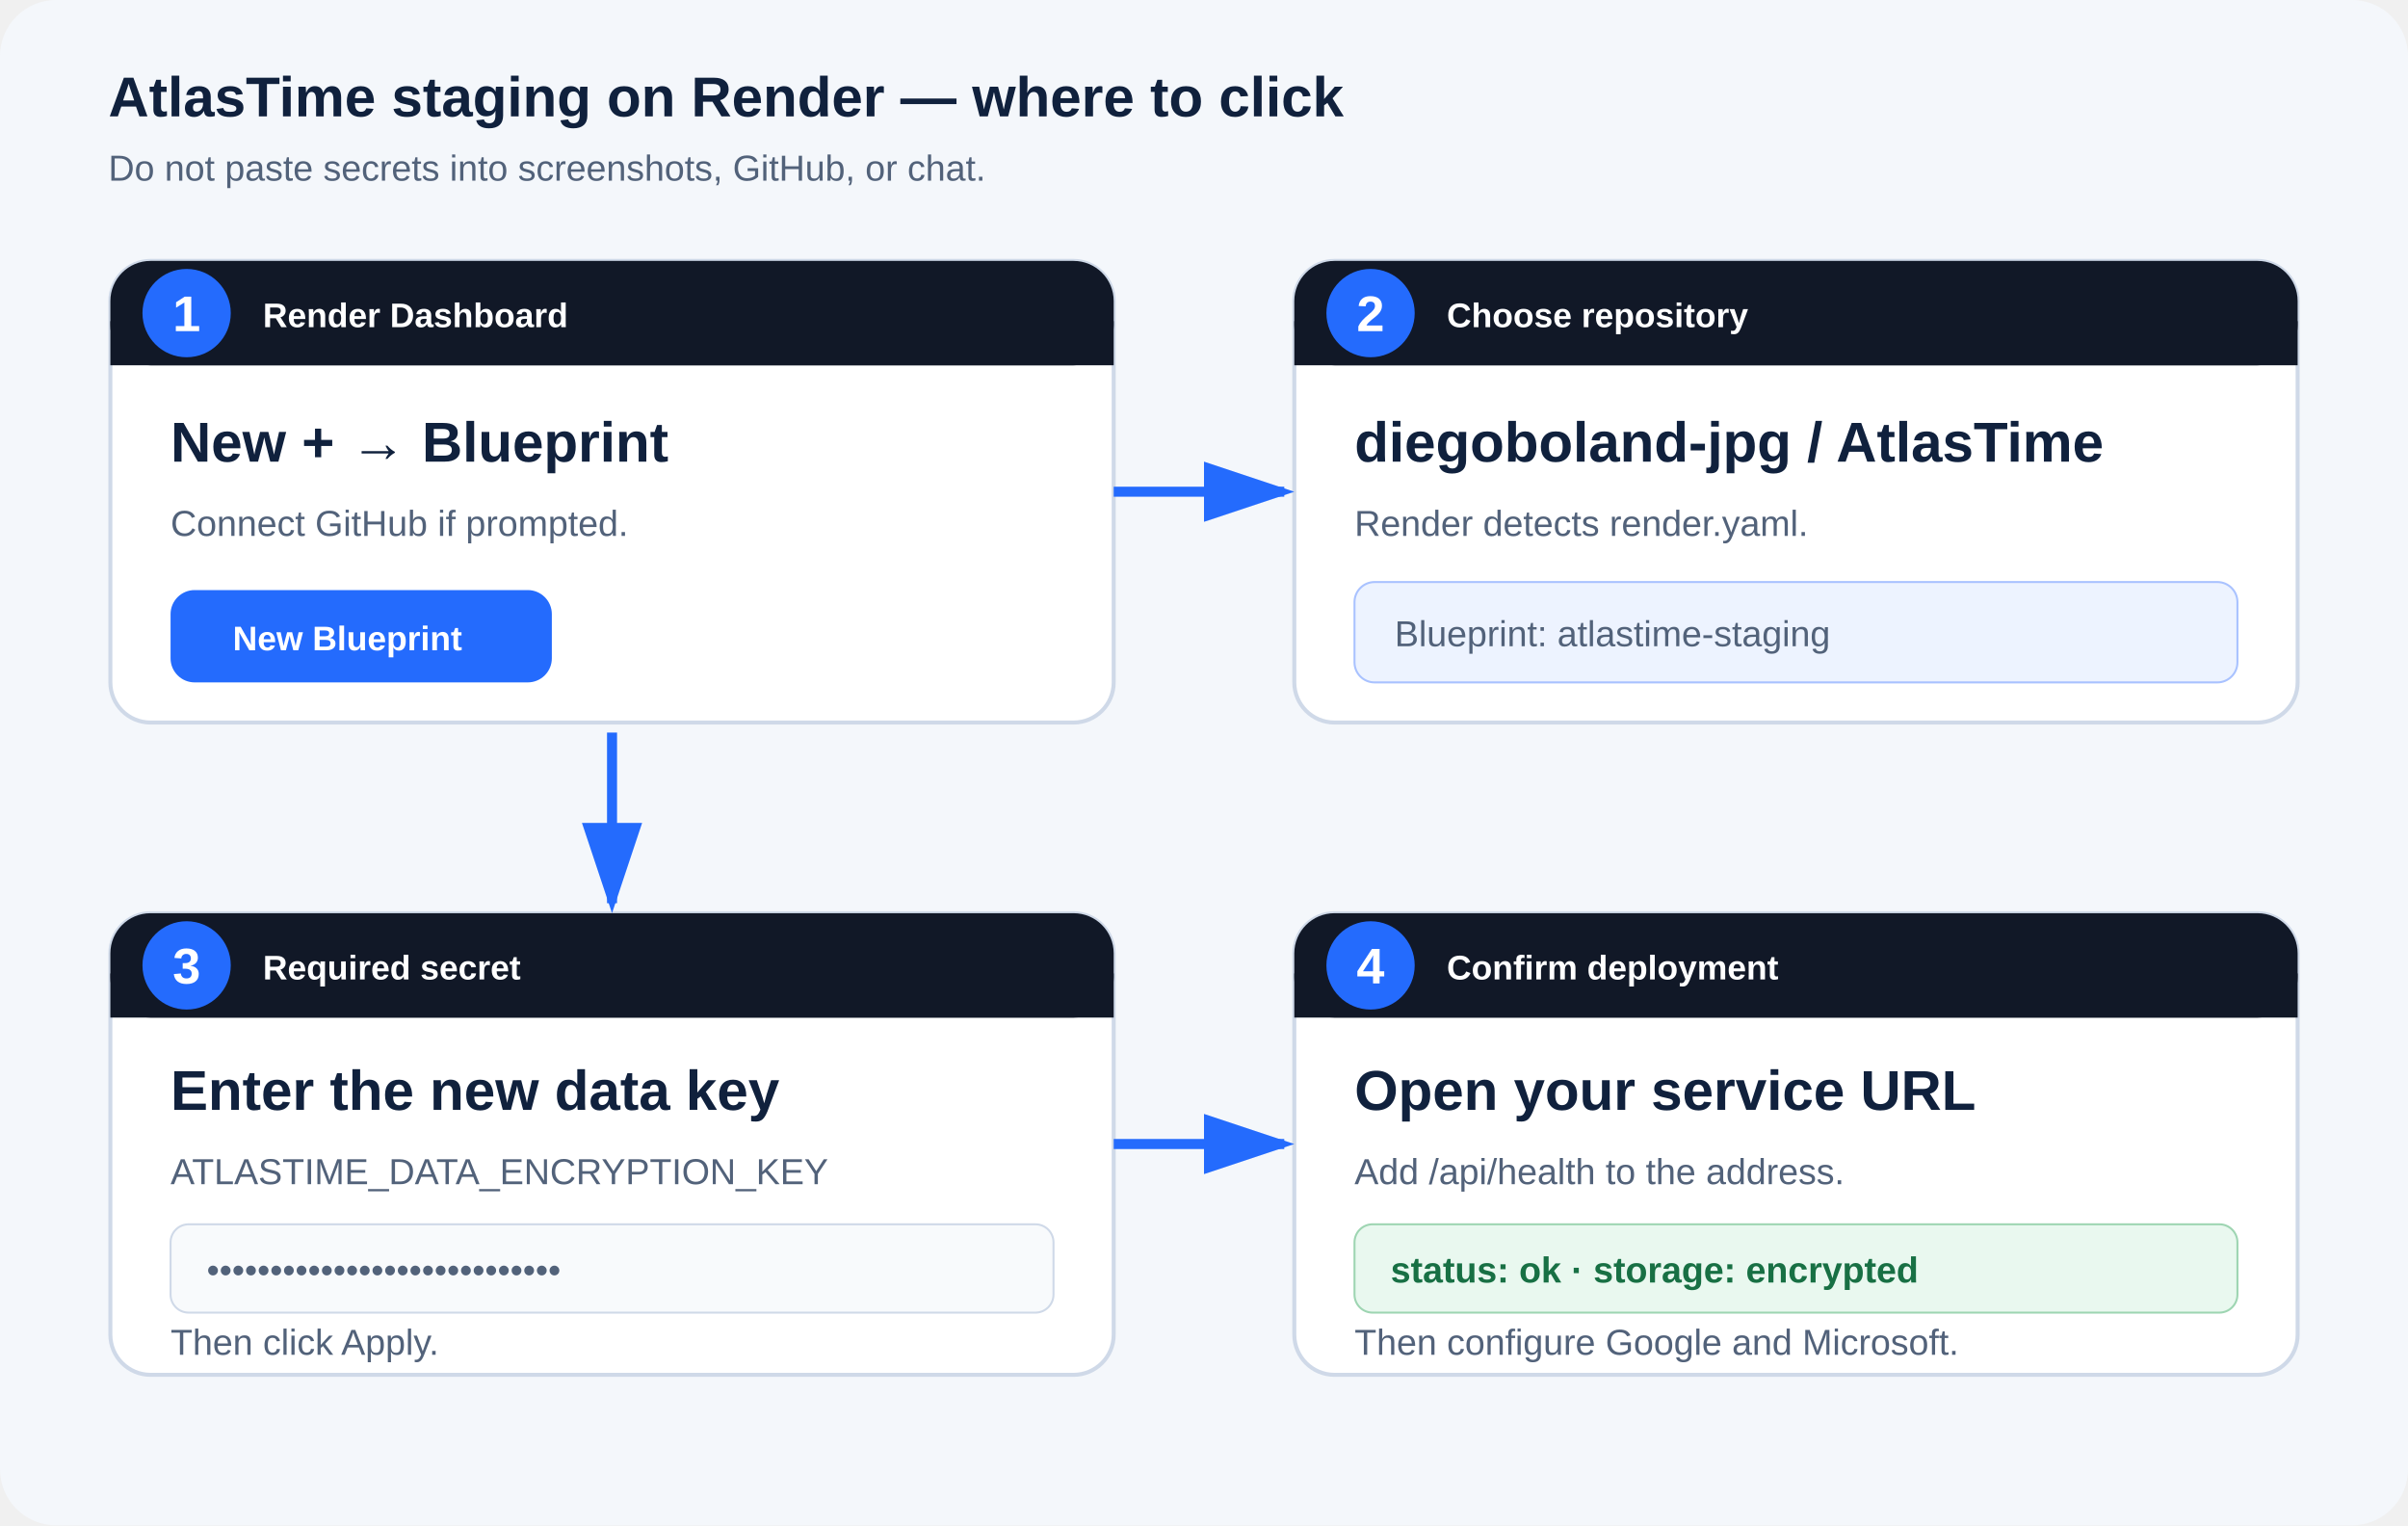
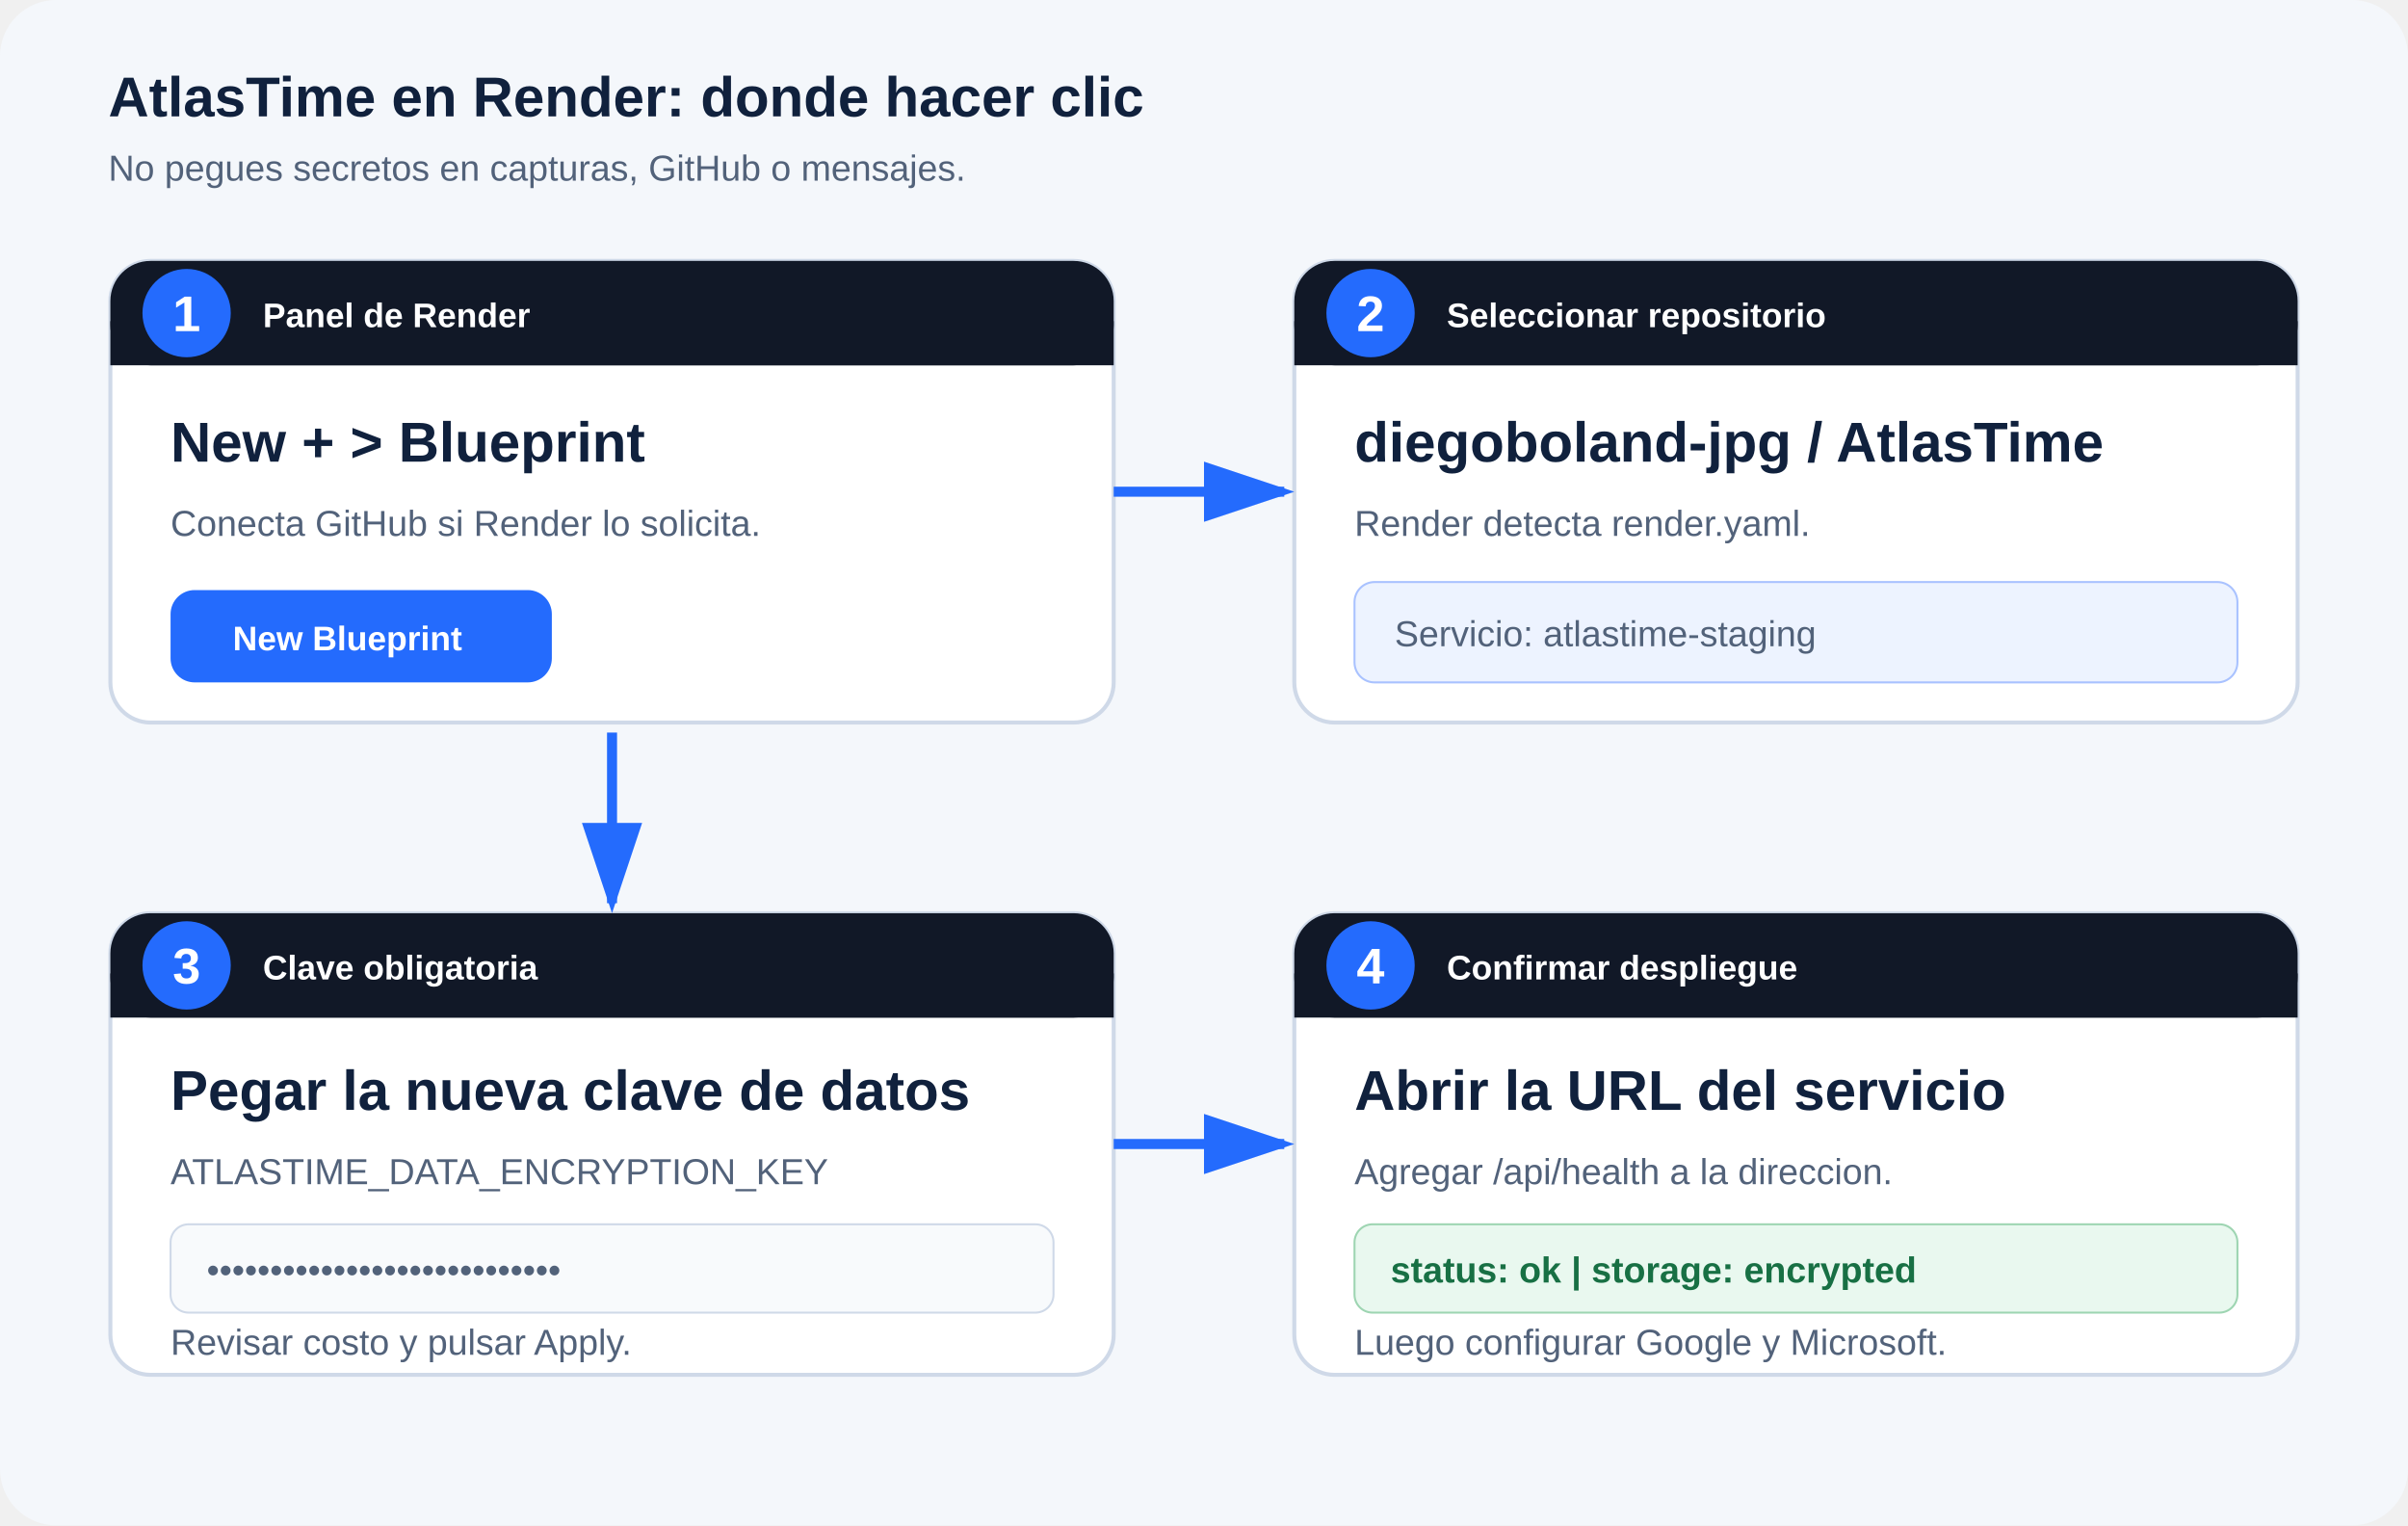
<svg xmlns="http://www.w3.org/2000/svg" width="1200" height="760" viewBox="0 0 1200 760" role="img" aria-labelledby="title desc">
  <defs>
    <style>
      .bg{fill:#f4f7fb}.card{fill:#fff;stroke:#cfd9e8;stroke-width:2}.top{fill:#111827}.title{font:700 28px Arial,sans-serif;fill:#10213d}.body{font:18px Arial,sans-serif;fill:#52627a}.label{font:700 17px Arial,sans-serif;fill:#fff}.button{fill:#246bfd}.number{fill:#246bfd}.num{font:700 25px Arial,sans-serif;fill:#fff;text-anchor:middle}.arrow{stroke:#246bfd;stroke-width:5;fill:none;marker-end:url(#head)}
    </style>
    <marker id="head" markerWidth="10" markerHeight="10" refX="8" refY="3" orient="auto">
      <path d="M0,0 L0,6 L9,3 z" fill="#246bfd" />
    </marker>
  </defs>
  <rect class="bg" width="1200" height="760" rx="28" />
-   <text x="54" y="58" class="title">AtlasTime staging on Render — where to click</text>
-   <text x="54" y="90" class="body">Do not paste secrets into screenshots, GitHub, or chat.</text>
+   <text x="54" y="58" class="title">AtlasTime en Render: donde hacer clic</text>
+   <text x="54" y="90" class="body">No pegues secretos en capturas, GitHub o mensajes.</text>
  <g transform="translate(55 130)">
    <rect class="card" width="500" height="230" rx="20" />
    <rect class="top" width="500" height="52" rx="20" />
    <rect class="top" y="30" width="500" height="22" />
    <circle class="number" cx="38" cy="26" r="22" />
    <text class="num" x="38" y="35">1</text>
-     <text class="label" x="76" y="33">Render Dashboard</text>
-     <text class="title" x="30" y="100">New + → Blueprint</text>
-     <text class="body" x="30" y="137">Connect GitHub if prompted.</text>
+     <text class="label" x="76" y="33">Panel de Render</text>
+     <text class="title" x="30" y="100">New +  &gt;  Blueprint</text>
+     <text class="body" x="30" y="137">Conecta GitHub si Render lo solicita.</text>
    <rect class="button" x="30" y="164" width="190" height="46" rx="12" />
    <text class="label" x="61" y="194">New Blueprint</text>
  </g>
  <g transform="translate(645 130)">
    <rect class="card" width="500" height="230" rx="20" />
    <rect class="top" width="500" height="52" rx="20" />
    <rect class="top" y="30" width="500" height="22" />
    <circle class="number" cx="38" cy="26" r="22" />
    <text class="num" x="38" y="35">2</text>
-     <text class="label" x="76" y="33">Choose repository</text>
+     <text class="label" x="76" y="33">Seleccionar repositorio</text>
    <text class="title" x="30" y="100">diegoboland-jpg / AtlasTime</text>
-     <text class="body" x="30" y="137">Render detects render.yaml.</text>
+     <text class="body" x="30" y="137">Render detecta render.yaml.</text>
    <rect x="30" y="160" width="440" height="50" rx="10" fill="#edf3ff" stroke="#a9c2ff" />
-     <text class="body" x="50" y="192">Blueprint: atlastime-staging</text>
+     <text class="body" x="50" y="192">Servicio: atlastime-staging</text>
  </g>
  <path class="arrow" d="M555 245 C590 245 610 245 640 245" />
  <g transform="translate(55 455)">
    <rect class="card" width="500" height="230" rx="20" />
    <rect class="top" width="500" height="52" rx="20" />
    <rect class="top" y="30" width="500" height="22" />
    <circle class="number" cx="38" cy="26" r="22" />
    <text class="num" x="38" y="35">3</text>
-     <text class="label" x="76" y="33">Required secret</text>
-     <text class="title" x="30" y="98">Enter the new data key</text>
+     <text class="label" x="76" y="33">Clave obligatoria</text>
+     <text class="title" x="30" y="98">Pegar la nueva clave de datos</text>
    <text class="body" x="30" y="135">ATLASTIME_DATA_ENCRYPTION_KEY</text>
    <rect x="30" y="155" width="440" height="44" rx="9" fill="#f8fafc" stroke="#cfd9e8" />
    <text class="body" x="48" y="184">••••••••••••••••••••••••••••</text>
-     <text class="body" x="30" y="220">Then click Apply.</text>
+     <text class="body" x="30" y="220">Revisar costo y pulsar Apply.</text>
  </g>
  <g transform="translate(645 455)">
    <rect class="card" width="500" height="230" rx="20" />
    <rect class="top" width="500" height="52" rx="20" />
    <rect class="top" y="30" width="500" height="22" />
    <circle class="number" cx="38" cy="26" r="22" />
    <text class="num" x="38" y="35">4</text>
-     <text class="label" x="76" y="33">Confirm deployment</text>
-     <text class="title" x="30" y="98">Open your service URL</text>
-     <text class="body" x="30" y="135">Add /api/health to the address.</text>
+     <text class="label" x="76" y="33">Confirmar despliegue</text>
+     <text class="title" x="30" y="98">Abrir la URL del servicio</text>
+     <text class="body" x="30" y="135">Agregar /api/health a la direccion.</text>
    <rect x="30" y="155" width="440" height="44" rx="9" fill="#e9f8ef" stroke="#9ed5b2" />
-     <text x="48" y="184" style="font:700 18px Arial,sans-serif;fill:#187044">status: ok · storage: encrypted</text>
-     <text class="body" x="30" y="220">Then configure Google and Microsoft.</text>
+     <text x="48" y="184" style="font:700 18px Arial,sans-serif;fill:#187044">status: ok  |  storage: encrypted</text>
+     <text class="body" x="30" y="220">Luego configurar Google y Microsoft.</text>
  </g>
  <path class="arrow" d="M305 365 C305 400 305 420 305 450" />
  <path class="arrow" d="M555 570 C590 570 610 570 640 570" />
</svg>
